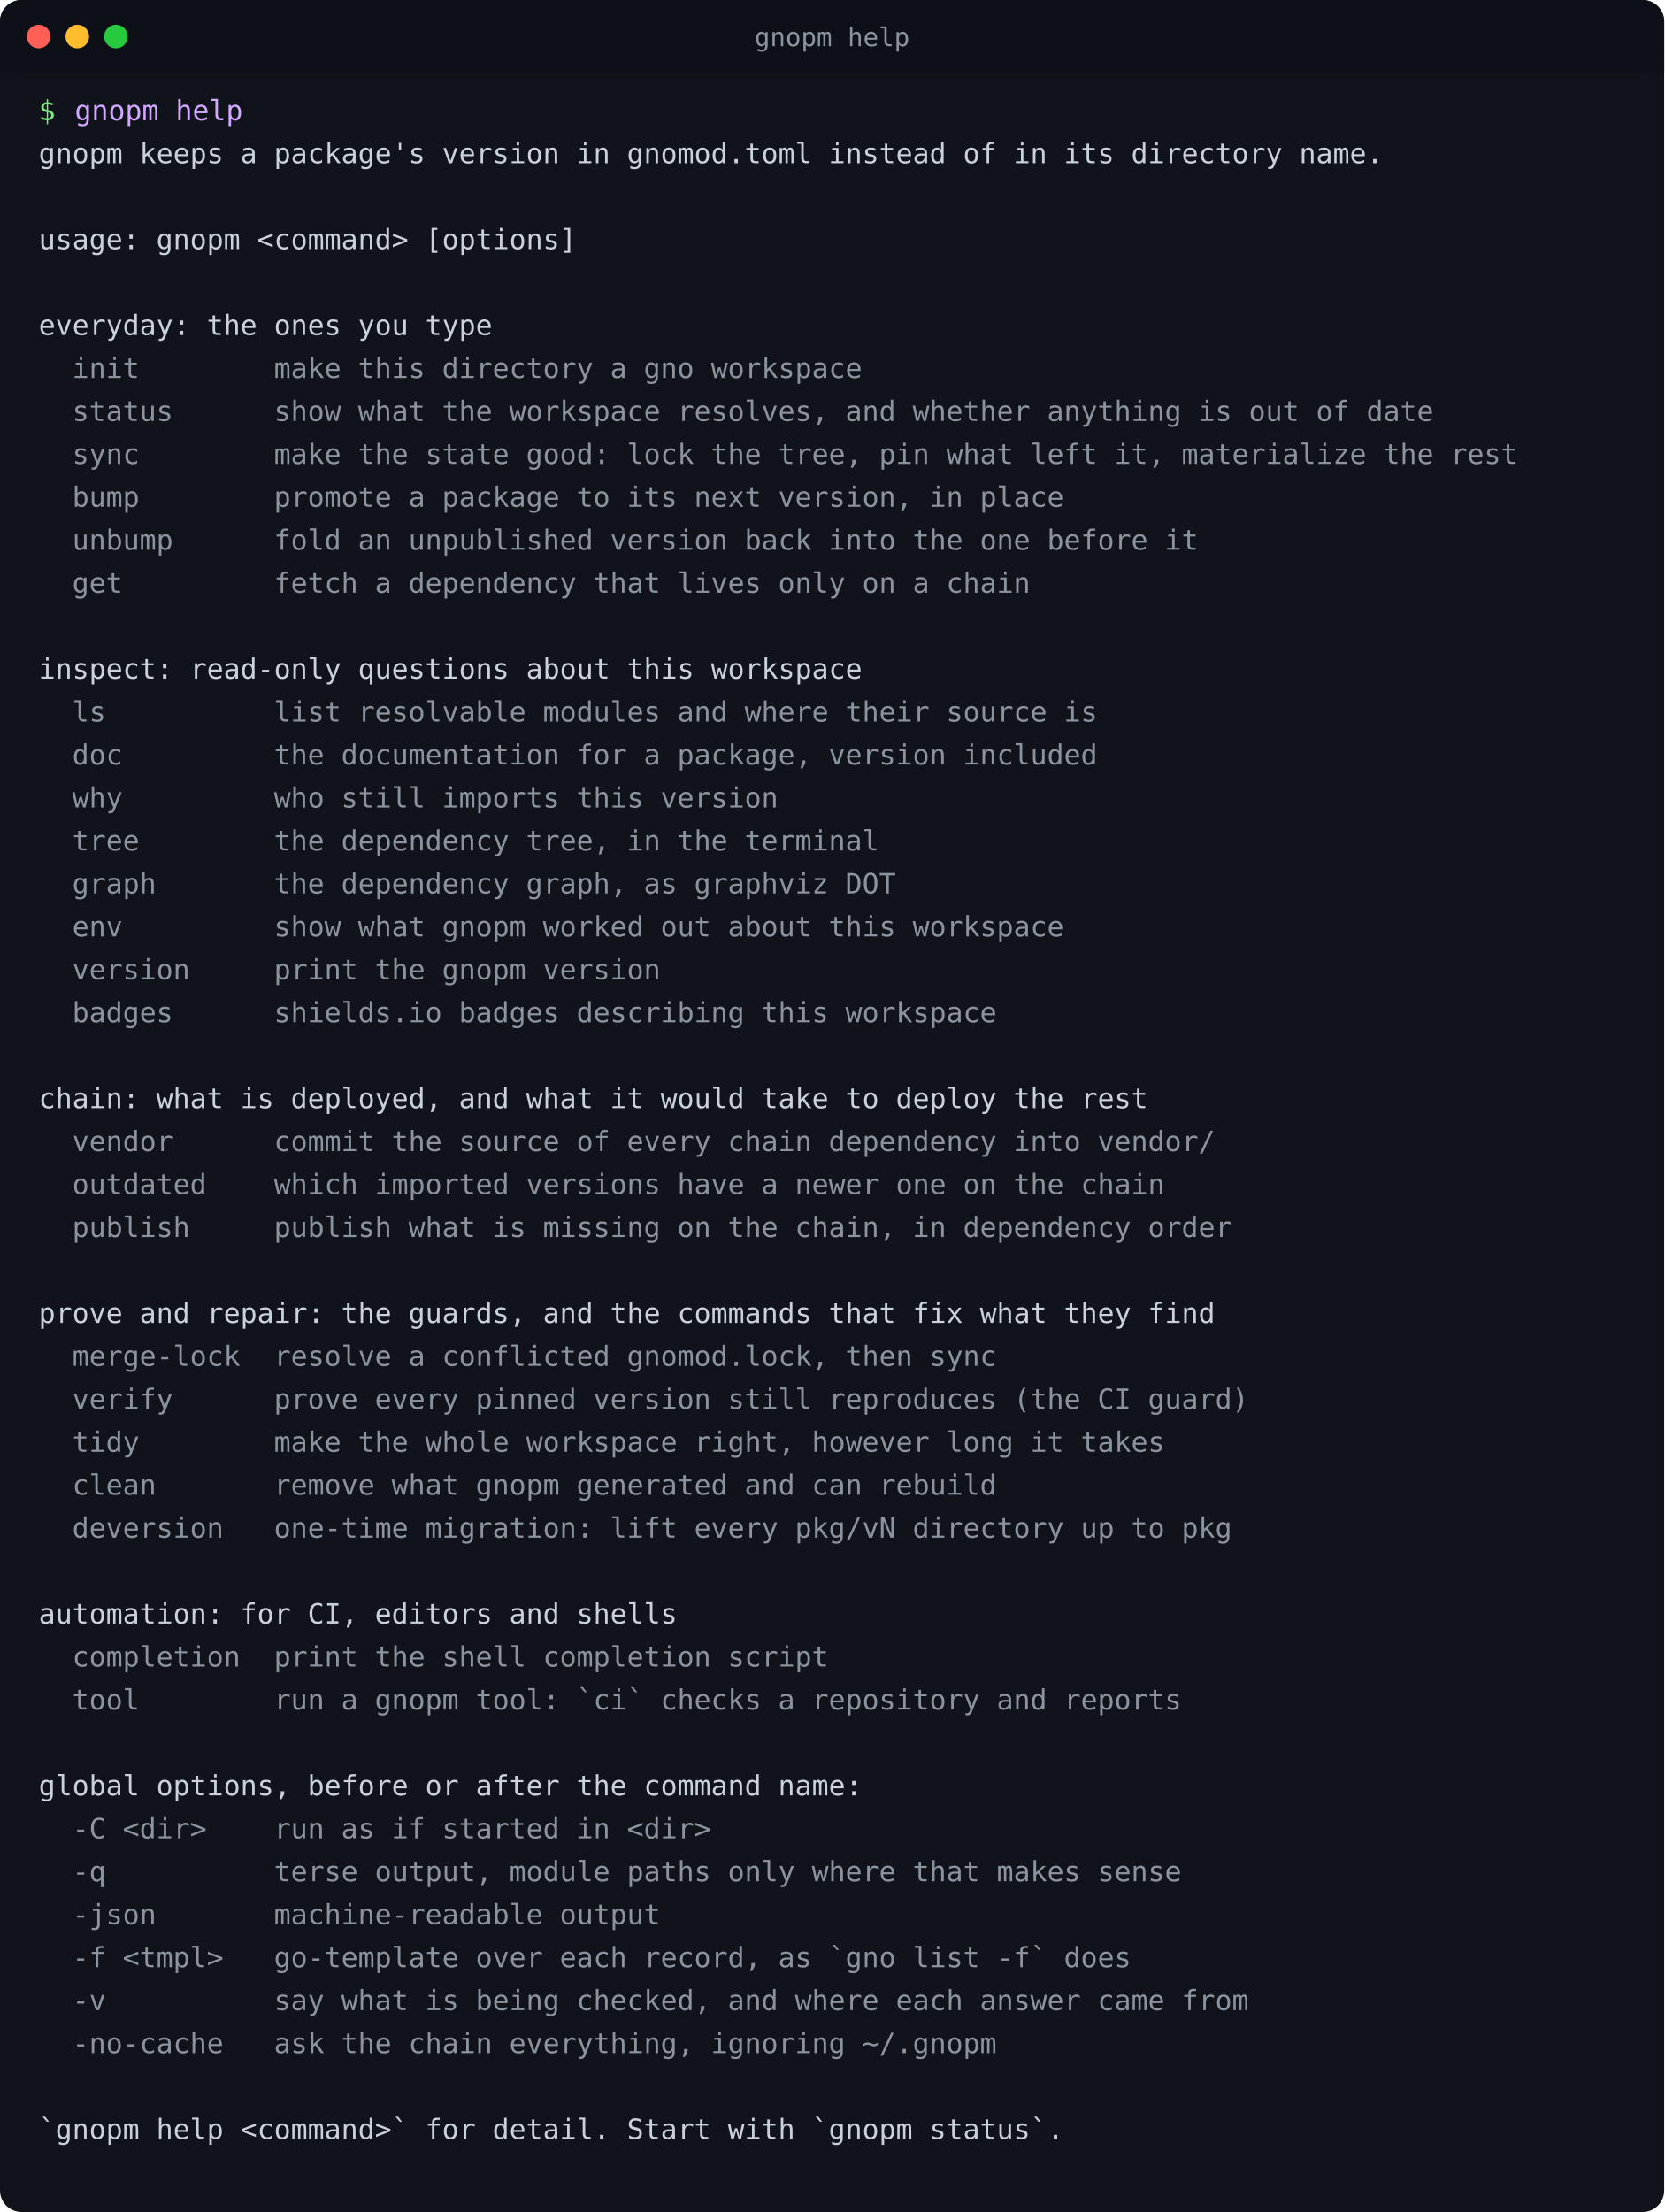
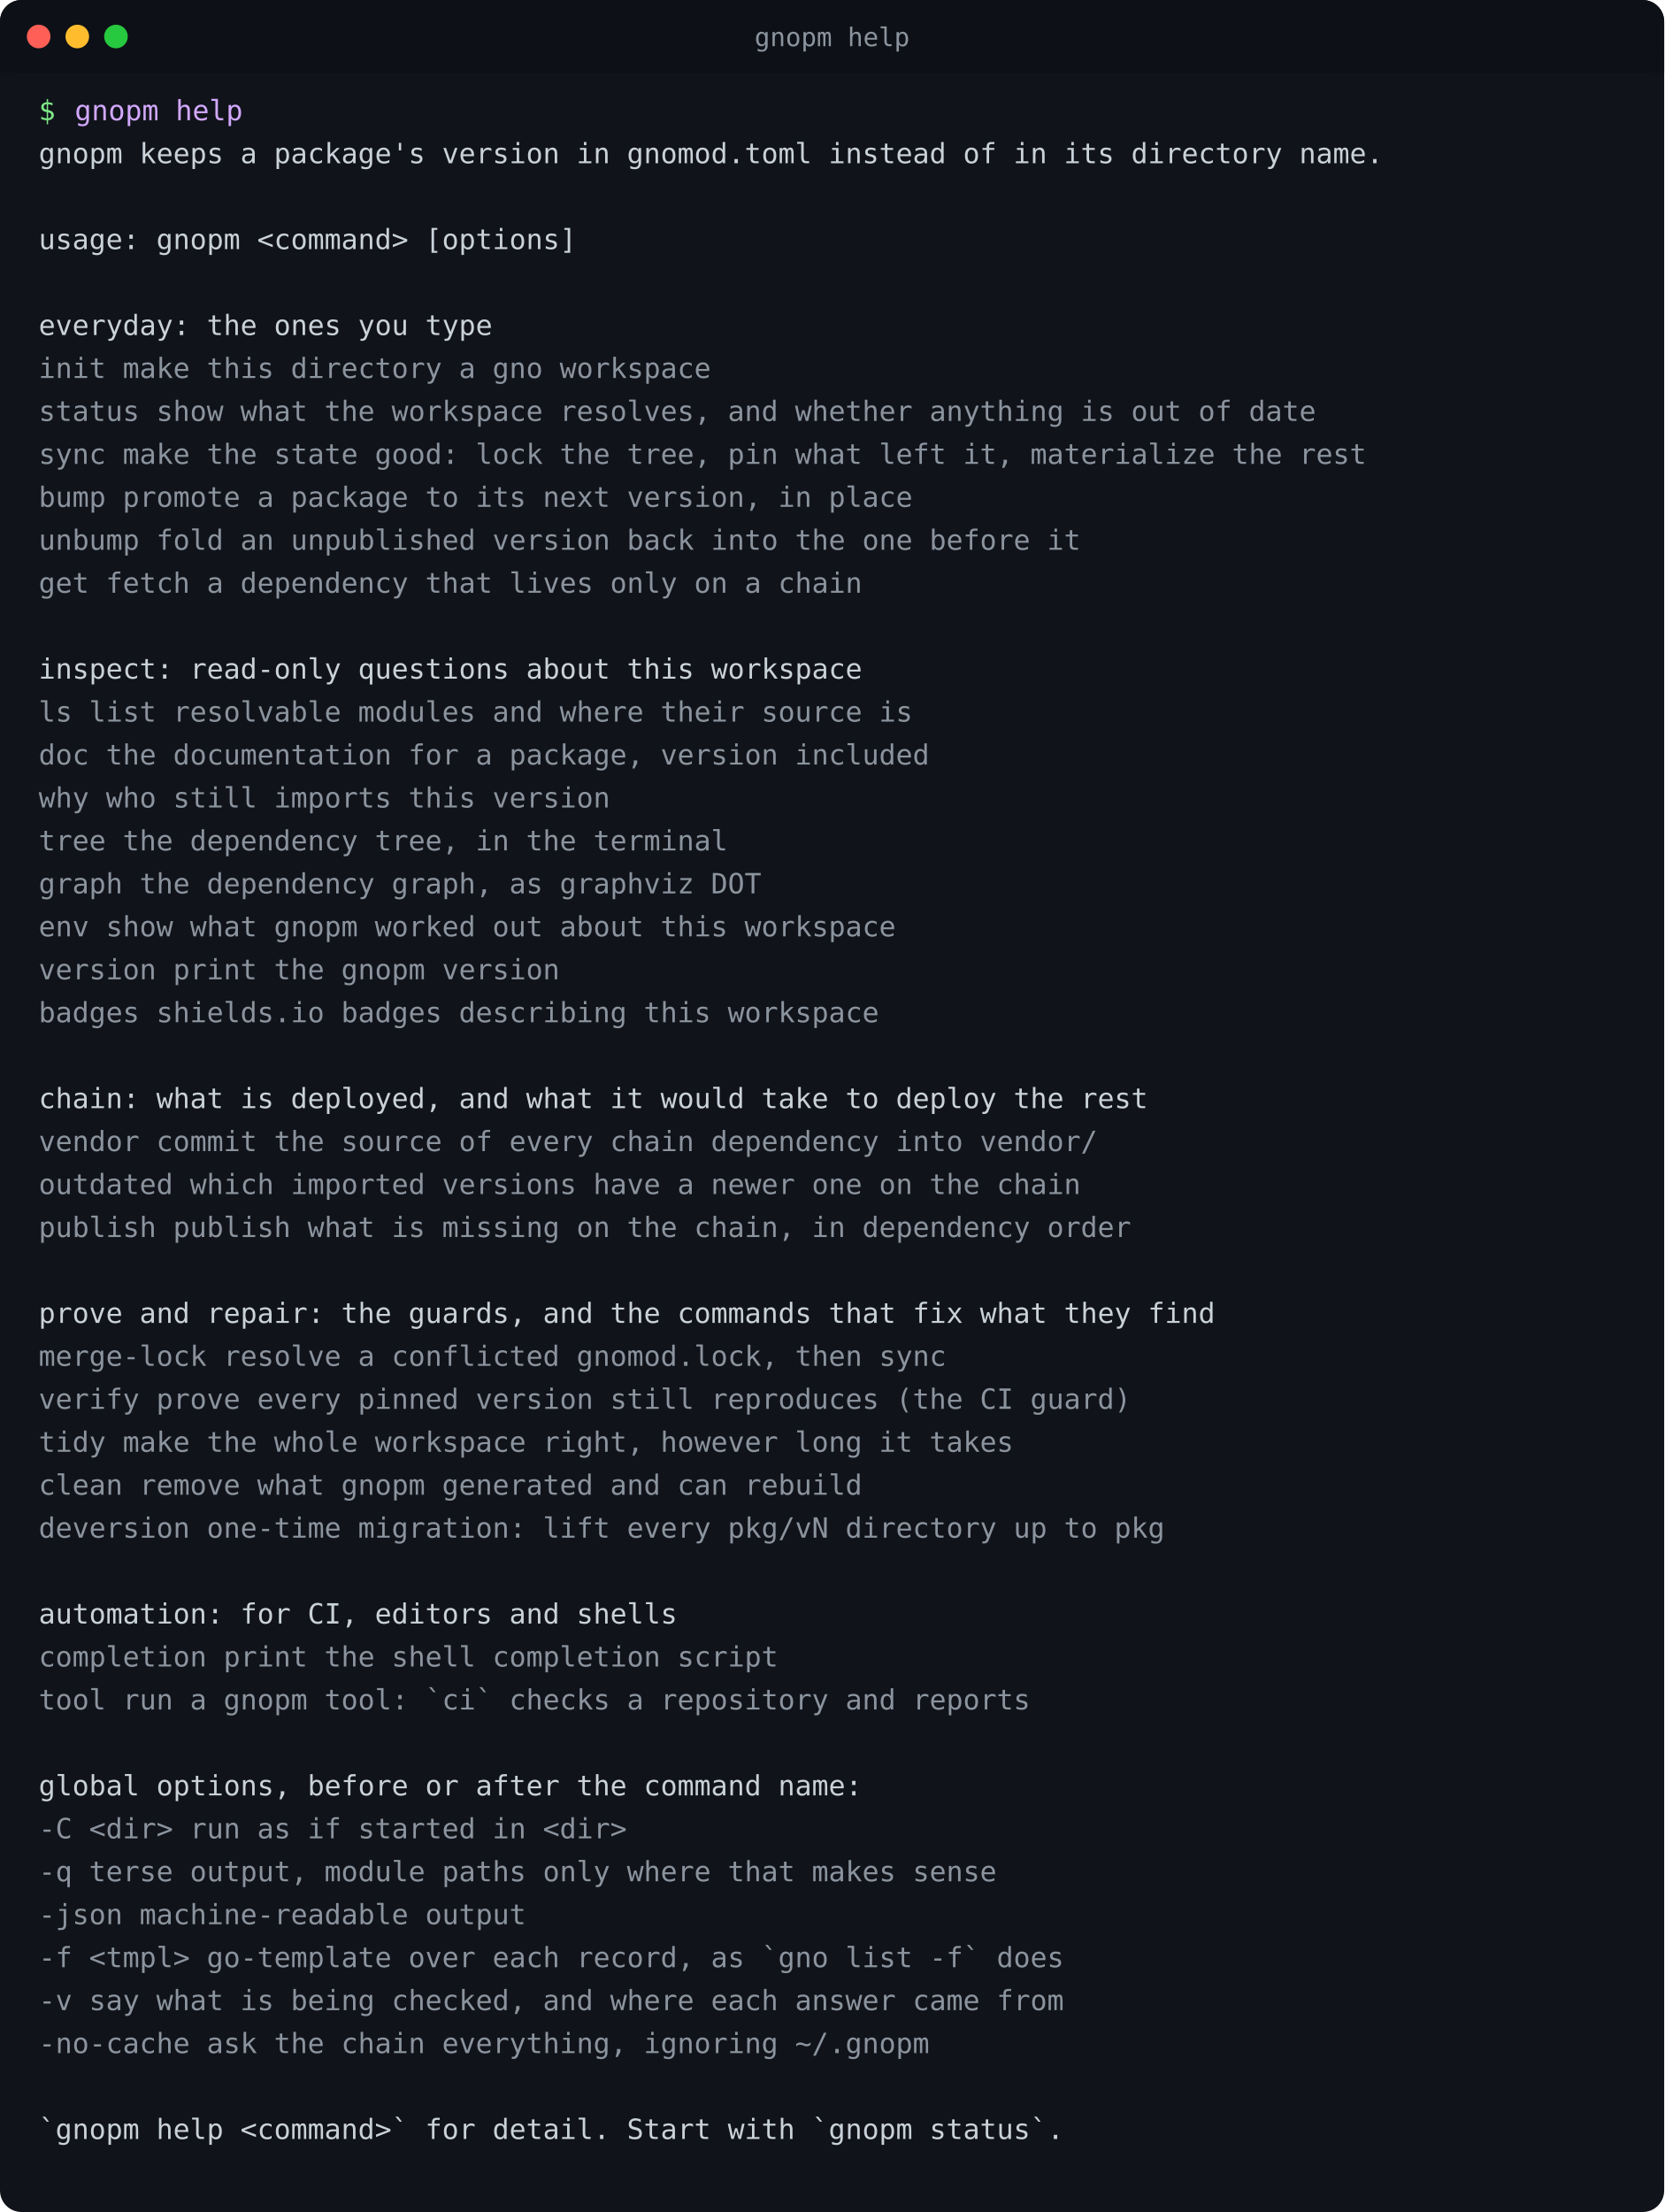
- <svg xmlns="http://www.w3.org/2000/svg" width="775" height="1030" viewBox="0 0 775 1030" font-family="ui-monospace,SFMono-Regular,Menlo,monospace" font-size="13">
-   <rect width="775" height="1030" rx="10" fill="#11131a" />
-   <rect width="775" height="34" rx="10" fill="#0d1117" />
-   <rect y="24" width="775" height="10" fill="#0d1117" />
-   <circle cx="18" cy="17.0" r="5.5" fill="#ff5f56" />
-   <circle cx="36" cy="17.0" r="5.5" fill="#ffbd2e" />
-   <circle cx="54" cy="17.0" r="5.5" fill="#27c93f" />
-   <text x="387.5" y="21.5" fill="#8b949e" text-anchor="middle" font-size="12">gnopm help</text>
+ <svg xmlns="http://www.w3.org/2000/svg" width="775" height="1030" font-family="ui-monospace,SFMono-Regular,Menlo,monospace" font-size="13" viewBox="0 0 775 1030">
+   <rect width="775" height="1030" fill="#11131a" rx="10" />
+   <rect width="775" height="34" fill="#0d1117" rx="10" />
+   <rect width="775" height="10" y="24" fill="#0d1117" />
+   <circle cx="18" cy="17" r="5.5" fill="#ff5f56" />
+   <circle cx="36" cy="17" r="5.5" fill="#ffbd2e" />
+   <circle cx="54" cy="17" r="5.5" fill="#27c93f" />
+   <text x="387.5" y="21.5" fill="#8b949e" font-size="12" text-anchor="middle">gnopm help</text>
  <text x="18" y="56" fill="#7ee787">$</text>
  <text x="34.8" y="56" fill="#d2a8ff">gnopm help</text>
  <text x="18" y="76" fill="#c9d1d9" xml:space="preserve">gnopm keeps a package's version in gnomod.toml instead of in its directory name.</text>
  <text x="18" y="116" fill="#c9d1d9" xml:space="preserve">usage: gnopm &lt;command&gt; [options]</text>
  <text x="18" y="156" fill="#c9d1d9" xml:space="preserve">everyday: the ones you type</text>
-   <text x="18" y="176" fill="#8b949e" xml:space="preserve">  init        make this directory a gno workspace</text>
-   <text x="18" y="196" fill="#8b949e" xml:space="preserve">  status      show what the workspace resolves, and whether anything is out of date</text>
-   <text x="18" y="216" fill="#8b949e" xml:space="preserve">  sync        make the state good: lock the tree, pin what left it, materialize the rest</text>
-   <text x="18" y="236" fill="#8b949e" xml:space="preserve">  bump        promote a package to its next version, in place</text>
-   <text x="18" y="256" fill="#8b949e" xml:space="preserve">  unbump      fold an unpublished version back into the one before it</text>
-   <text x="18" y="276" fill="#8b949e" xml:space="preserve">  get         fetch a dependency that lives only on a chain</text>
+   <text x="18" y="176" fill="#8b949e" xml:space="preserve">init make this directory a gno workspace</text>
+   <text x="18" y="196" fill="#8b949e" xml:space="preserve">status show what the workspace resolves, and whether anything is out of date</text>
+   <text x="18" y="216" fill="#8b949e" xml:space="preserve">sync make the state good: lock the tree, pin what left it, materialize the rest</text>
+   <text x="18" y="236" fill="#8b949e" xml:space="preserve">bump promote a package to its next version, in place</text>
+   <text x="18" y="256" fill="#8b949e" xml:space="preserve">unbump fold an unpublished version back into the one before it</text>
+   <text x="18" y="276" fill="#8b949e" xml:space="preserve">get fetch a dependency that lives only on a chain</text>
  <text x="18" y="316" fill="#c9d1d9" xml:space="preserve">inspect: read-only questions about this workspace</text>
-   <text x="18" y="336" fill="#8b949e" xml:space="preserve">  ls          list resolvable modules and where their source is</text>
-   <text x="18" y="356" fill="#8b949e" xml:space="preserve">  doc         the documentation for a package, version included</text>
-   <text x="18" y="376" fill="#8b949e" xml:space="preserve">  why         who still imports this version</text>
-   <text x="18" y="396" fill="#8b949e" xml:space="preserve">  tree        the dependency tree, in the terminal</text>
-   <text x="18" y="416" fill="#8b949e" xml:space="preserve">  graph       the dependency graph, as graphviz DOT</text>
-   <text x="18" y="436" fill="#8b949e" xml:space="preserve">  env         show what gnopm worked out about this workspace</text>
-   <text x="18" y="456" fill="#8b949e" xml:space="preserve">  version     print the gnopm version</text>
-   <text x="18" y="476" fill="#8b949e" xml:space="preserve">  badges      shields.io badges describing this workspace</text>
+   <text x="18" y="336" fill="#8b949e" xml:space="preserve">ls list resolvable modules and where their source is</text>
+   <text x="18" y="356" fill="#8b949e" xml:space="preserve">doc the documentation for a package, version included</text>
+   <text x="18" y="376" fill="#8b949e" xml:space="preserve">why who still imports this version</text>
+   <text x="18" y="396" fill="#8b949e" xml:space="preserve">tree the dependency tree, in the terminal</text>
+   <text x="18" y="416" fill="#8b949e" xml:space="preserve">graph the dependency graph, as graphviz DOT</text>
+   <text x="18" y="436" fill="#8b949e" xml:space="preserve">env show what gnopm worked out about this workspace</text>
+   <text x="18" y="456" fill="#8b949e" xml:space="preserve">version print the gnopm version</text>
+   <text x="18" y="476" fill="#8b949e" xml:space="preserve">badges shields.io badges describing this workspace</text>
  <text x="18" y="516" fill="#c9d1d9" xml:space="preserve">chain: what is deployed, and what it would take to deploy the rest</text>
-   <text x="18" y="536" fill="#8b949e" xml:space="preserve">  vendor      commit the source of every chain dependency into vendor/</text>
-   <text x="18" y="556" fill="#8b949e" xml:space="preserve">  outdated    which imported versions have a newer one on the chain</text>
-   <text x="18" y="576" fill="#8b949e" xml:space="preserve">  publish     publish what is missing on the chain, in dependency order</text>
+   <text x="18" y="536" fill="#8b949e" xml:space="preserve">vendor commit the source of every chain dependency into vendor/</text>
+   <text x="18" y="556" fill="#8b949e" xml:space="preserve">outdated which imported versions have a newer one on the chain</text>
+   <text x="18" y="576" fill="#8b949e" xml:space="preserve">publish publish what is missing on the chain, in dependency order</text>
  <text x="18" y="616" fill="#c9d1d9" xml:space="preserve">prove and repair: the guards, and the commands that fix what they find</text>
-   <text x="18" y="636" fill="#8b949e" xml:space="preserve">  merge-lock  resolve a conflicted gnomod.lock, then sync</text>
-   <text x="18" y="656" fill="#8b949e" xml:space="preserve">  verify      prove every pinned version still reproduces (the CI guard)</text>
-   <text x="18" y="676" fill="#8b949e" xml:space="preserve">  tidy        make the whole workspace right, however long it takes</text>
-   <text x="18" y="696" fill="#8b949e" xml:space="preserve">  clean       remove what gnopm generated and can rebuild</text>
-   <text x="18" y="716" fill="#8b949e" xml:space="preserve">  deversion   one-time migration: lift every pkg/vN directory up to pkg</text>
+   <text x="18" y="636" fill="#8b949e" xml:space="preserve">merge-lock resolve a conflicted gnomod.lock, then sync</text>
+   <text x="18" y="656" fill="#8b949e" xml:space="preserve">verify prove every pinned version still reproduces (the CI guard)</text>
+   <text x="18" y="676" fill="#8b949e" xml:space="preserve">tidy make the whole workspace right, however long it takes</text>
+   <text x="18" y="696" fill="#8b949e" xml:space="preserve">clean remove what gnopm generated and can rebuild</text>
+   <text x="18" y="716" fill="#8b949e" xml:space="preserve">deversion one-time migration: lift every pkg/vN directory up to pkg</text>
  <text x="18" y="756" fill="#c9d1d9" xml:space="preserve">automation: for CI, editors and shells</text>
-   <text x="18" y="776" fill="#8b949e" xml:space="preserve">  completion  print the shell completion script</text>
-   <text x="18" y="796" fill="#8b949e" xml:space="preserve">  tool        run a gnopm tool: `ci` checks a repository and reports</text>
+   <text x="18" y="776" fill="#8b949e" xml:space="preserve">completion print the shell completion script</text>
+   <text x="18" y="796" fill="#8b949e" xml:space="preserve">tool run a gnopm tool: `ci` checks a repository and reports</text>
  <text x="18" y="836" fill="#c9d1d9" xml:space="preserve">global options, before or after the command name:</text>
-   <text x="18" y="856" fill="#8b949e" xml:space="preserve">  -C &lt;dir&gt;    run as if started in &lt;dir&gt;</text>
-   <text x="18" y="876" fill="#8b949e" xml:space="preserve">  -q          terse output, module paths only where that makes sense</text>
-   <text x="18" y="896" fill="#8b949e" xml:space="preserve">  -json       machine-readable output</text>
-   <text x="18" y="916" fill="#8b949e" xml:space="preserve">  -f &lt;tmpl&gt;   go-template over each record, as `gno list -f` does</text>
-   <text x="18" y="936" fill="#8b949e" xml:space="preserve">  -v          say what is being checked, and where each answer came from</text>
-   <text x="18" y="956" fill="#8b949e" xml:space="preserve">  -no-cache   ask the chain everything, ignoring ~/.gnopm</text>
+   <text x="18" y="856" fill="#8b949e" xml:space="preserve">-C &lt;dir&gt; run as if started in &lt;dir&gt;</text>
+   <text x="18" y="876" fill="#8b949e" xml:space="preserve">-q terse output, module paths only where that makes sense</text>
+   <text x="18" y="896" fill="#8b949e" xml:space="preserve">-json machine-readable output</text>
+   <text x="18" y="916" fill="#8b949e" xml:space="preserve">-f &lt;tmpl&gt; go-template over each record, as `gno list -f` does</text>
+   <text x="18" y="936" fill="#8b949e" xml:space="preserve">-v say what is being checked, and where each answer came from</text>
+   <text x="18" y="956" fill="#8b949e" xml:space="preserve">-no-cache ask the chain everything, ignoring ~/.gnopm</text>
  <text x="18" y="996" fill="#c9d1d9" xml:space="preserve">`gnopm help &lt;command&gt;` for detail. Start with `gnopm status`.</text>
</svg>
